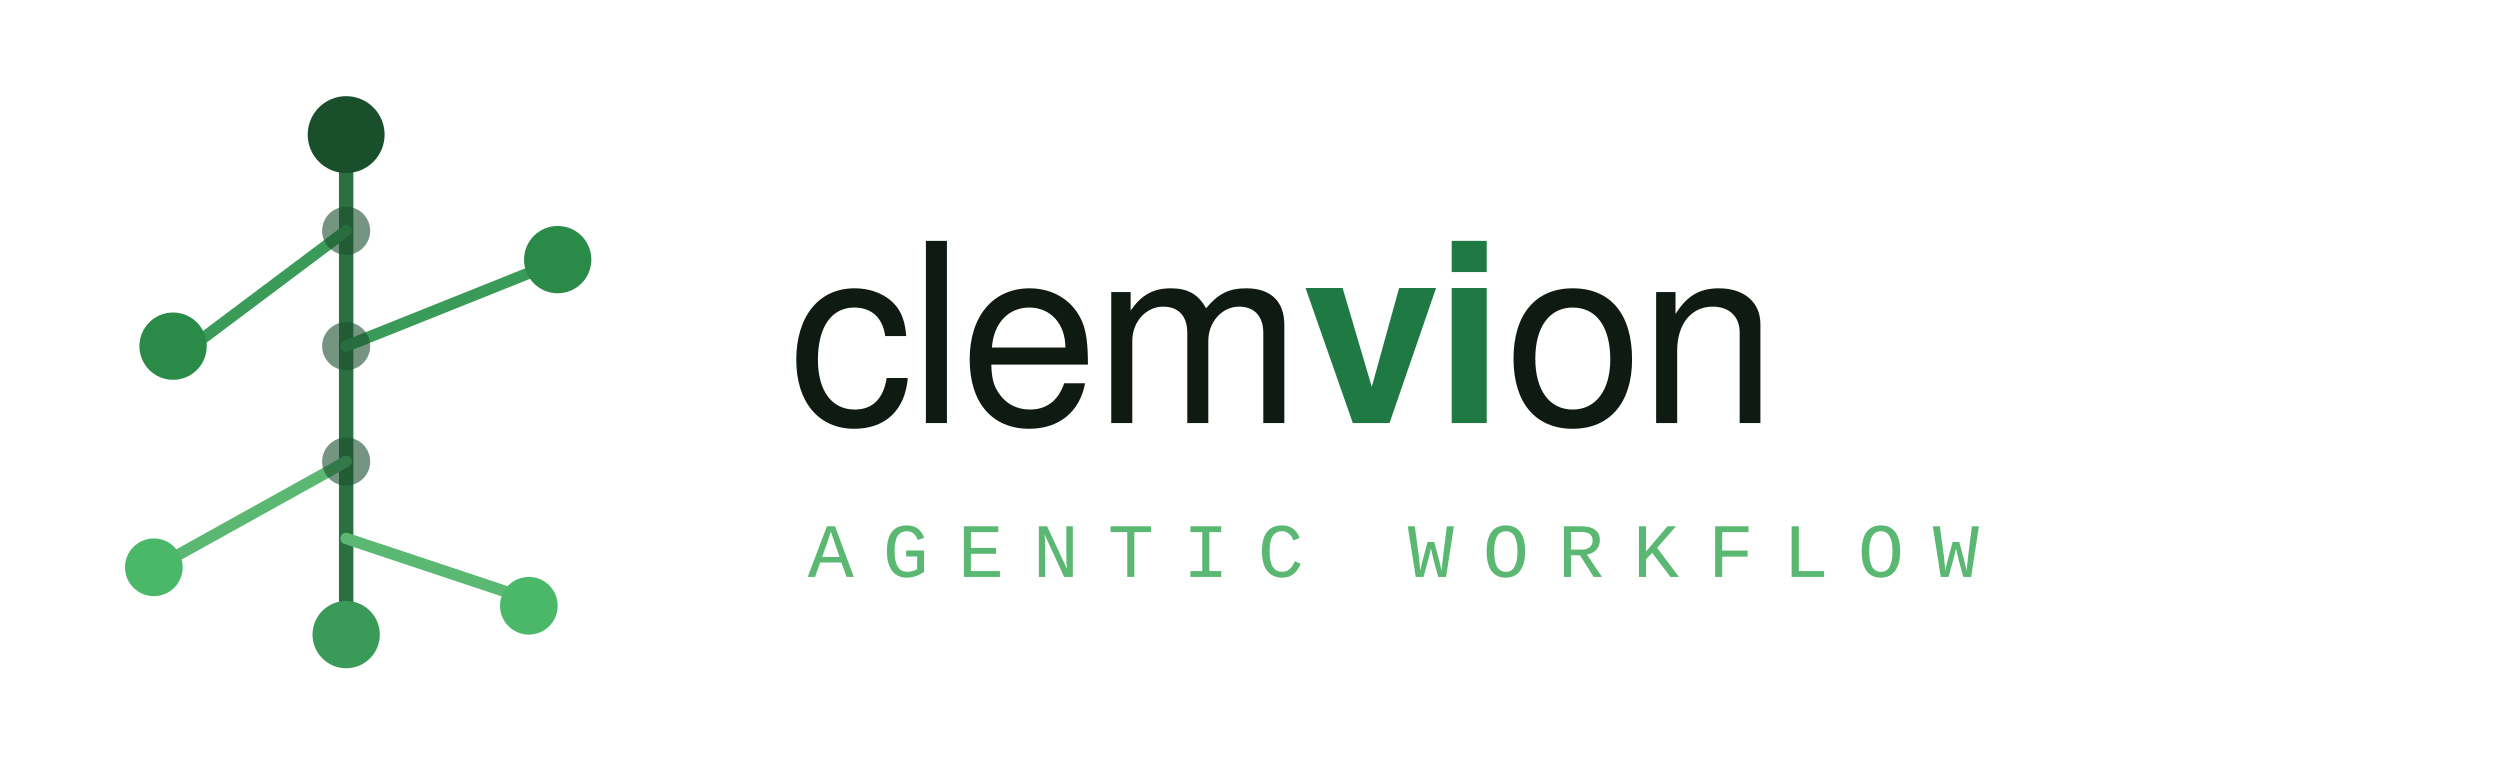
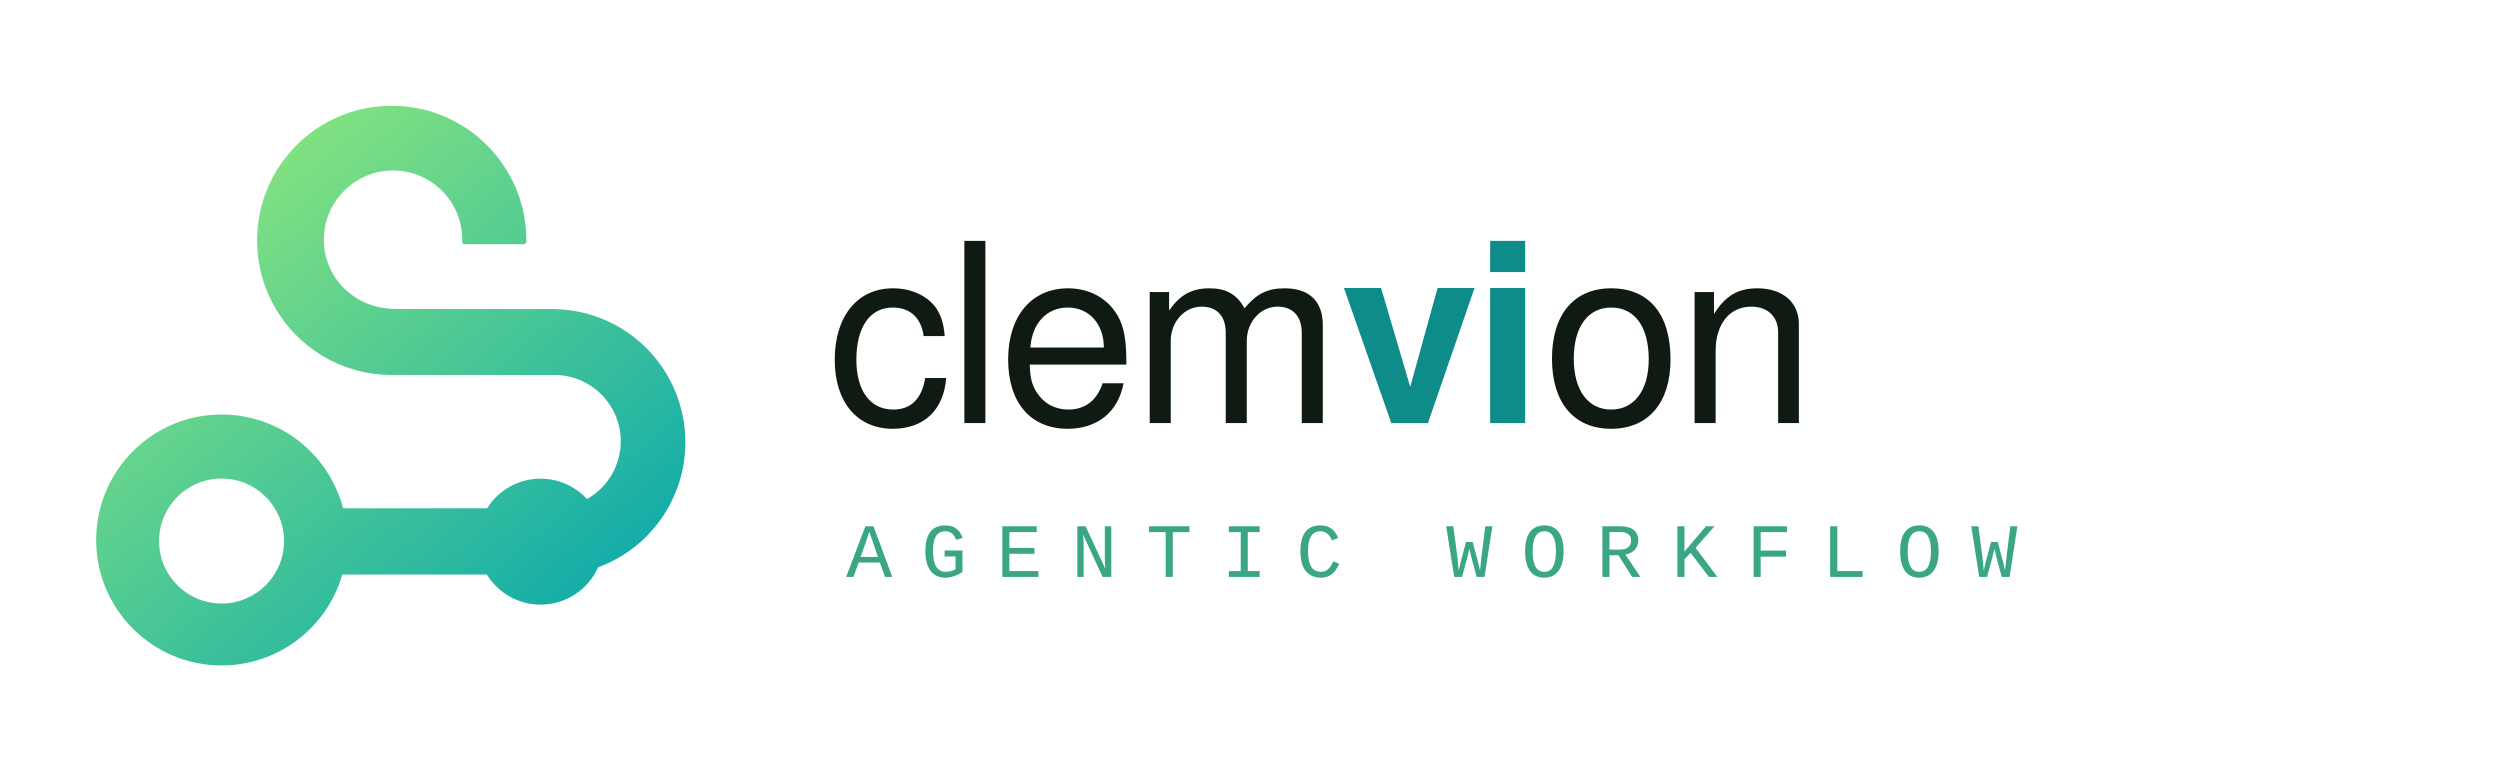
<svg xmlns="http://www.w3.org/2000/svg" viewBox="0 0 260 80" role="img" aria-label="Clemvion — Agentic Workflow">
-   <line x1="36" y1="16" x2="36" y2="64" stroke="#2a7040" stroke-width="1.5" stroke-linecap="round" />
-   <line x1="36" y1="24" x2="20" y2="36" stroke="#3a9a58" stroke-width="1.2" stroke-linecap="round" />
-   <line x1="36" y1="36" x2="56" y2="28" stroke="#3a9a58" stroke-width="1.2" stroke-linecap="round" />
-   <line x1="36" y1="48" x2="18" y2="58" stroke="#5ab872" stroke-width="1.2" stroke-linecap="round" />
-   <line x1="36" y1="56" x2="54" y2="62" stroke="#5ab872" stroke-width="1.2" stroke-linecap="round" />
-   <circle cx="36" cy="14" r="4" fill="#1a4f2c" />
-   <circle cx="18" cy="36" r="3.5" fill="#2a8a48" />
-   <circle cx="58" cy="27" r="3.5" fill="#2a8a48" />
-   <circle cx="16" cy="59" r="3" fill="#4ab868" />
-   <circle cx="55" cy="63" r="3" fill="#4ab868" />
-   <circle cx="36" cy="66" r="3.5" fill="#3a9a58" />
-   <circle cx="36" cy="24" r="2.5" fill="#1a4f2c" opacity="0.6" />
-   <circle cx="36" cy="36" r="2.5" fill="#1a4f2c" opacity="0.6" />
-   <circle cx="36" cy="48" r="2.5" fill="#1a4f2c" opacity="0.6" />
-   <text x="82" y="44" font-family="'Helvetica Neue', Helvetica, Arial, sans-serif" font-size="26" font-weight="200" fill="#0e1a12" letter-spacing="-0.5">clem<tspan font-weight="600" fill="#1e7a42">vi</tspan>on</text>
-   <text x="84" y="60" font-family="'Courier New', monospace" font-size="8" fill="#5ab872" letter-spacing="3">AGENTIC WORKFLOW</text>
+   <defs>
+     <linearGradient id="cv-grad" gradientUnits="userSpaceOnUse" x1="69.856" y1="105.446" x2="30.467" y2="58.503">
+       <stop offset="0" stop-color="#12acaa" />
+       <stop offset="1" stop-color="#8be67e" />
+     </linearGradient>
+   </defs>
+   <g transform="translate(10 11)">
+     <g transform="translate(-19.52181 -52.87071)">
+       <path fill="url(#cv-grad)" d="m 49.995,52.873 c -7.522,0.139 -13.593,6.211 -13.733,13.732 -0.003,0.146 -0.003,0.383 0,0.529 0.139,7.522 6.211,13.594 13.733,13.733 0.146,0.003 0.383,0.003 0.529,0 0.018,-3.38e-4 0.036,-6.25e-4 0.054,-10e-4 h 4.422 a 13.85,13.85 0 0 0 -0.002,0.003 h 12.131 0.114 0.399 v 0.015 a 6.896,6.896 0 0 1 6.439,6.88 6.896,6.896 0 0 1 -3.513,6.009 6.55,6.55 0 0 0 -4.827,-2.122 6.55,6.55 0 0 0 -5.557,3.082 H 45.199 A 13.05,13.05 0 0 0 32.572,84.978 13.05,13.05 0 0 0 19.522,98.028 13.05,13.05 0 0 0 32.572,111.077 13.05,13.05 0 0 0 45.117,101.624 h 15.04 a 6.55,6.55 0 0 0 5.585,3.128 6.55,6.55 0 0 0 5.983,-3.884 A 13.85,13.85 0 0 0 80.801,87.866 13.85,13.85 0 0 0 67.439,74.025 v -0.009 h -5.318 c -0.022,-0.008 -0.049,-0.012 -0.08,-0.012 H 50.784 a 0.187,0.187 0 0 1 -0.014,0.012 H 50.54 a 0.187,0.187 0 0 1 -0.02,-0.018 l -0.12,10e-4 c -4.03,-0.14 -7.059,-3.169 -7.194,-6.934 -0.005,-0.146 -0.005,-0.383 0,-0.529 0.136,-3.765 3.165,-6.793 6.93,-6.929 0.146,-0.005 0.383,-0.005 0.529,0 3.765,0.136 6.792,3.164 6.929,6.929 0.005,0.146 0.005,0.383 0,0.529 -0.004,0.111 0.108,0.201 0.254,0.201 h 6.143 c 0.146,0 0.268,-0.118 0.27,-0.265 6.97e-4,-0.072 6.32e-4,-0.25 -0.002,-0.396 -0.14,-7.522 -6.211,-13.593 -13.733,-13.732 -0.146,-0.003 -0.383,-0.003 -0.529,0 z M 32.564,91.638 a 6.5,6.5 0 0 1 6.5,6.5 6.5,6.5 0 0 1 -6.5,6.5 6.5,6.5 0 0 1 -6.5,-6.5 6.5,6.5 0 0 1 6.5,-6.5 z" />
+     </g>
+   </g>
+   <text x="86" y="44" font-family="'Helvetica Neue', Helvetica, Arial, sans-serif" font-size="26" font-weight="200" fill="#0e1a12" letter-spacing="-0.5">clem<tspan font-weight="600" fill="#0e8c8a">vi</tspan>on</text>
+   <text x="88" y="60" font-family="'Courier New', monospace" font-size="8" fill="#3aa686" letter-spacing="3">AGENTIC WORKFLOW</text>
</svg>
